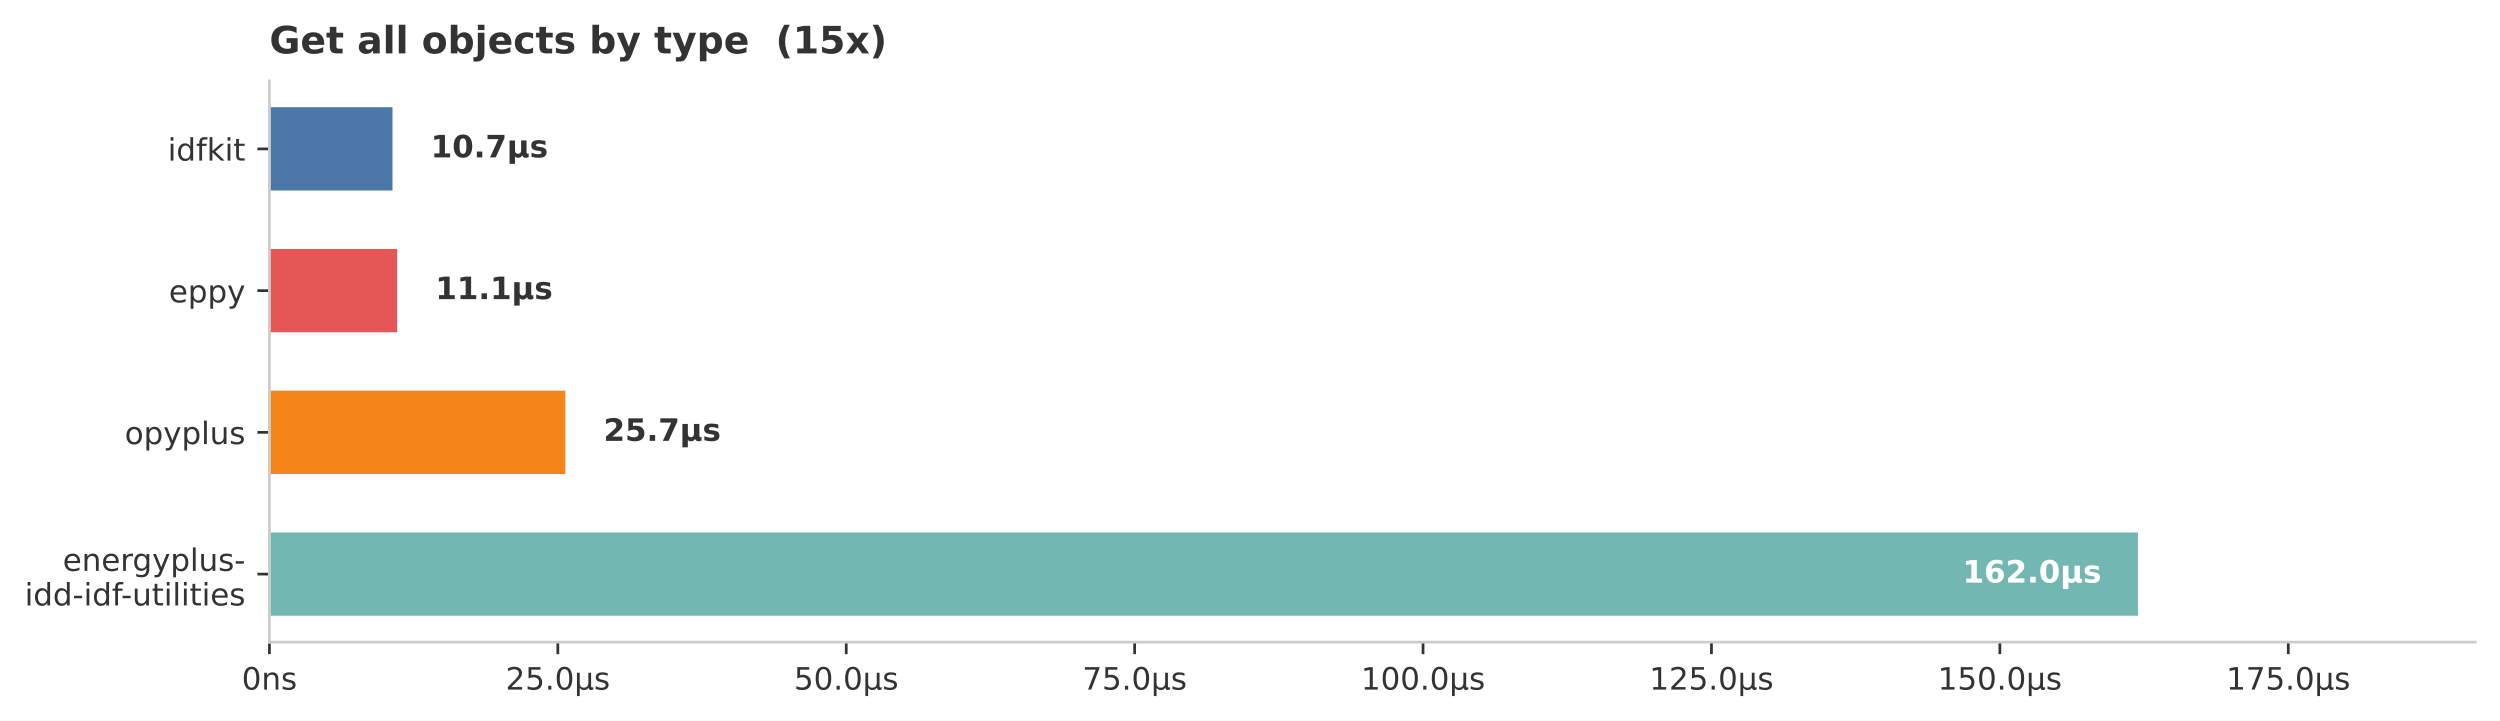
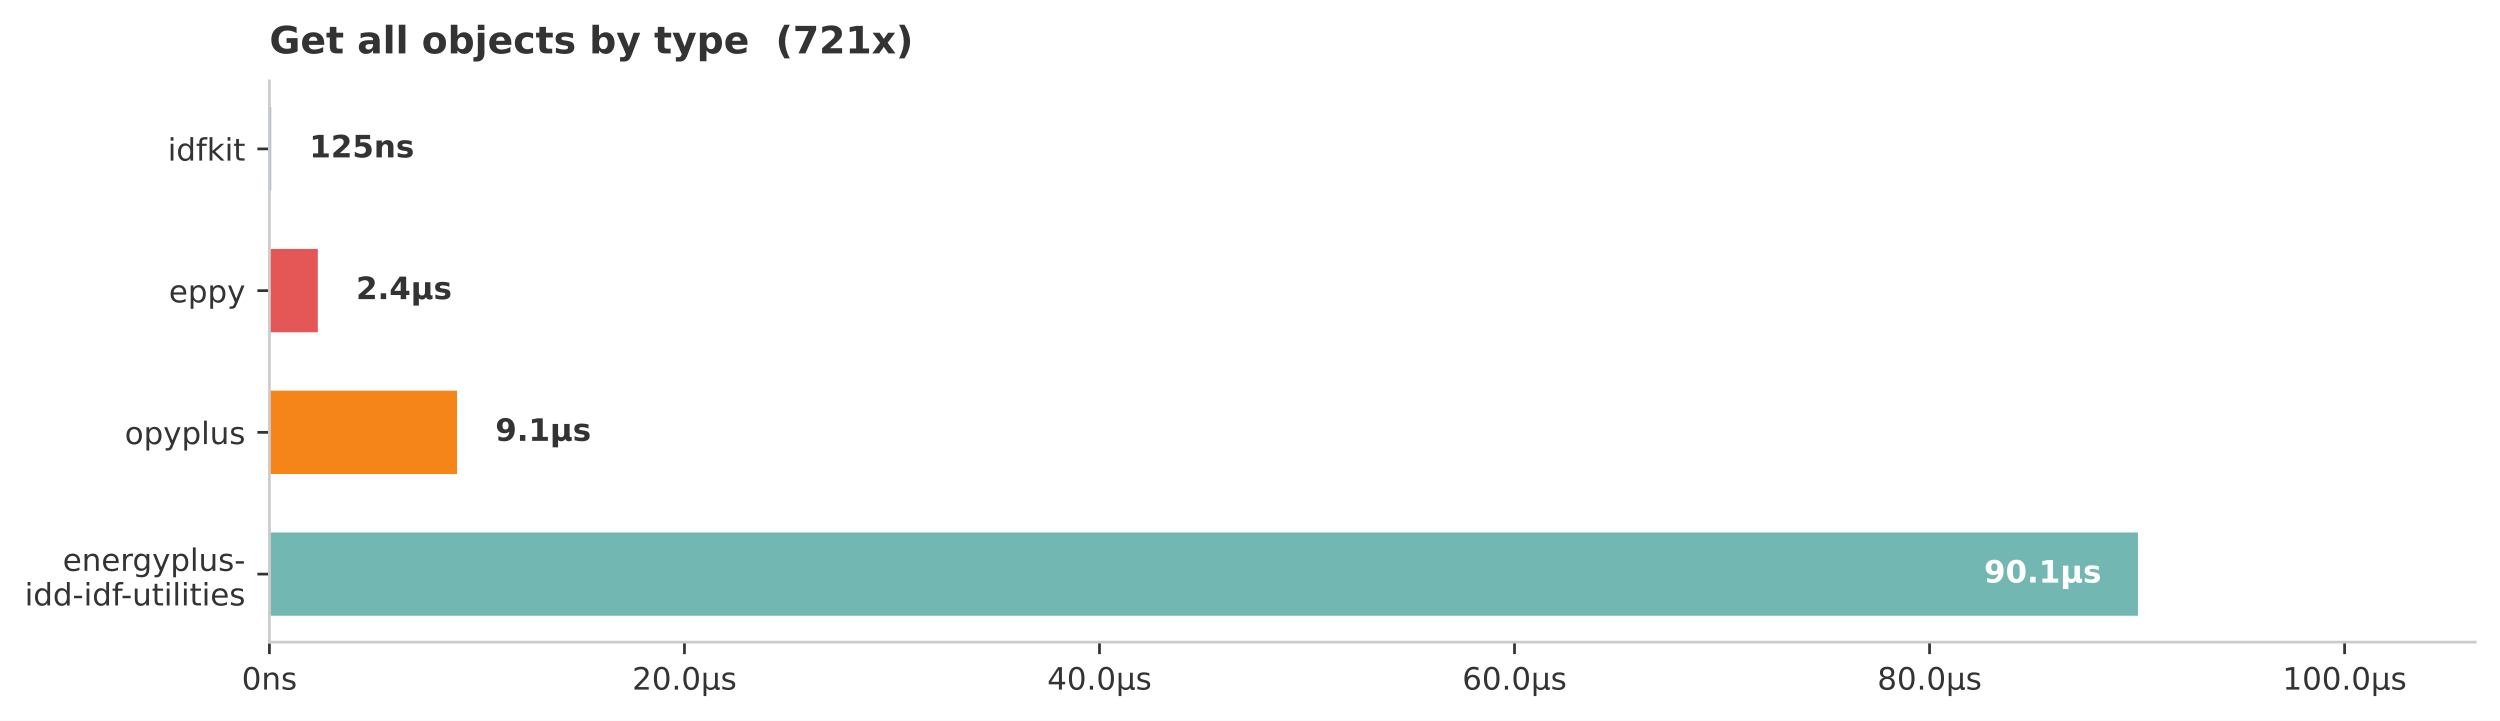
<svg xmlns="http://www.w3.org/2000/svg" xmlns:xlink="http://www.w3.org/1999/xlink" width="728.4pt" height="210pt" viewBox="0 0 728.4 210" version="1.1">
  <defs>
    <style type="text/css">*{stroke-linejoin: round; stroke-linecap: butt}</style>
  </defs>
  <g id="figure_1">
    <g id="patch_1">
      <path d="M 0 210 L 728.4 210 L 728.4 -0 L 0 -0 z " style="fill: #ffffff" />
    </g>
    <g id="axes_1">
      <g id="patch_2">
        <path d="M 78.497 187.089 L 721.2 187.089 L 721.2 23.558 L 78.497 23.558 z " style="fill: #ffffff" />
      </g>
      <g id="patch_3">
-         <path d="M 78.497 30.992 L 114.603 30.992 L 114.603 55.769 L 78.497 55.769 z " clip-path="url(#pb0090f6b2a)" style="fill: #4c78a8; stroke: #ffffff; stroke-width: 0.5; stroke-linejoin: miter" />
+         <path d="M 78.497 30.992 L 79.252 30.992 L 79.252 55.769 L 78.497 55.769 z " clip-path="url(#p4049b4fd9d)" style="fill: #4c78a8; stroke: #ffffff; stroke-width: 0.5; stroke-linejoin: miter" />
      </g>
      <g id="patch_4">
-         <path d="M 78.497 72.287 L 115.961 72.287 L 115.961 97.065 L 78.497 97.065 z " clip-path="url(#pb0090f6b2a)" style="fill: #e45756; stroke: #ffffff; stroke-width: 0.5; stroke-linejoin: miter" />
+         <path d="M 78.497 72.287 L 92.856 72.287 L 92.856 97.065 L 78.497 97.065 z " clip-path="url(#p4049b4fd9d)" style="fill: #e45756; stroke: #ffffff; stroke-width: 0.5; stroke-linejoin: miter" />
      </g>
      <g id="patch_5">
-         <path d="M 78.497 113.583 L 164.961 113.583 L 164.961 138.36 L 78.497 138.36 z " clip-path="url(#pb0090f6b2a)" style="fill: #f58518; stroke: #ffffff; stroke-width: 0.5; stroke-linejoin: miter" />
+         <path d="M 78.497 113.583 L 133.415 113.583 L 133.415 138.36 L 78.497 138.36 z " clip-path="url(#p4049b4fd9d)" style="fill: #f58518; stroke: #ffffff; stroke-width: 0.5; stroke-linejoin: miter" />
      </g>
      <g id="patch_6">
-         <path d="M 78.497 154.879 L 623.16 154.879 L 623.16 179.656 L 78.497 179.656 z " clip-path="url(#pb0090f6b2a)" style="fill: #72b7b2; stroke: #ffffff; stroke-width: 0.5; stroke-linejoin: miter" />
+         <path d="M 78.497 154.879 L 623.16 154.879 L 623.16 179.656 L 78.497 179.656 z " clip-path="url(#p4049b4fd9d)" style="fill: #72b7b2; stroke: #ffffff; stroke-width: 0.5; stroke-linejoin: miter" />
      </g>
      <g id="matplotlib.axis_1">
        <g id="xtick_1">
          <g id="line2d_1">
            <defs>
-               <path id="md9ac64533c" d="M 0 0 L 0 3.5 " style="stroke: #333333; stroke-width: 0.8" />
+               <path id="mfbbbb1fbbe" d="M 0 0 L 0 3.5 " style="stroke: #333333; stroke-width: 0.8" />
            </defs>
            <g>
-               <use xlink:href="#md9ac64533c" x="78.497" y="187.089" style="fill: #333333; stroke: #333333; stroke-width: 0.8" />
+               <use xlink:href="#mfbbbb1fbbe" x="78.497" y="187.089" style="fill: #333333; stroke: #333333; stroke-width: 0.8" />
            </g>
          </g>
          <g id="text_1">
            <g style="fill: #333333" transform="translate(70.43734 200.9278) scale(0.09 -0.09)">
              <defs>
                <path id="DejaVuSans-30" d="M 2034 4250 Q 1547 4250 1301 3770 Q 1056 3291 1056 2328 Q 1056 1369 1301 889 Q 1547 409 2034 409 Q 2525 409 2770 889 Q 3016 1369 3016 2328 Q 3016 3291 2770 3770 Q 2525 4250 2034 4250 z M 2034 4750 Q 2819 4750 3233 4129 Q 3647 3509 3647 2328 Q 3647 1150 3233 529 Q 2819 -91 2034 -91 Q 1250 -91 836 529 Q 422 1150 422 2328 Q 422 3509 836 4129 Q 1250 4750 2034 4750 z " transform="scale(0.015625)" />
                <path id="DejaVuSans-6e" d="M 3513 2113 L 3513 0 L 2938 0 L 2938 2094 Q 2938 2591 2744 2837 Q 2550 3084 2163 3084 Q 1697 3084 1428 2787 Q 1159 2491 1159 1978 L 1159 0 L 581 0 L 581 3500 L 1159 3500 L 1159 2956 Q 1366 3272 1645 3428 Q 1925 3584 2291 3584 Q 2894 3584 3203 3211 Q 3513 2838 3513 2113 z " transform="scale(0.015625)" />
                <path id="DejaVuSans-73" d="M 2834 3397 L 2834 2853 Q 2591 2978 2328 3040 Q 2066 3103 1784 3103 Q 1356 3103 1142 2972 Q 928 2841 928 2578 Q 928 2378 1081 2264 Q 1234 2150 1697 2047 L 1894 2003 Q 2506 1872 2764 1633 Q 3022 1394 3022 966 Q 3022 478 2636 193 Q 2250 -91 1575 -91 Q 1294 -91 989 -36 Q 684 19 347 128 L 347 722 Q 666 556 975 473 Q 1284 391 1588 391 Q 1994 391 2212 530 Q 2431 669 2431 922 Q 2431 1156 2273 1281 Q 2116 1406 1581 1522 L 1381 1569 Q 847 1681 609 1914 Q 372 2147 372 2553 Q 372 3047 722 3315 Q 1072 3584 1716 3584 Q 2034 3584 2315 3537 Q 2597 3491 2834 3397 z " transform="scale(0.015625)" />
              </defs>
              <use xlink:href="#DejaVuSans-30" />
              <use xlink:href="#DejaVuSans-6e" transform="translate(63.62305 0)" />
              <use xlink:href="#DejaVuSans-73" transform="translate(127.002 0)" />
            </g>
          </g>
        </g>
        <g id="xtick_2">
          <g id="line2d_2">
            <g>
-               <use xlink:href="#md9ac64533c" x="162.527" y="187.089" style="fill: #333333; stroke: #333333; stroke-width: 0.8" />
+               <use xlink:href="#mfbbbb1fbbe" x="199.421" y="187.089" style="fill: #333333; stroke: #333333; stroke-width: 0.8" />
            </g>
          </g>
          <g id="text_2">
-             <g style="fill: #333333" transform="translate(147.3004 200.9278) scale(0.09 -0.09)">
+             <g style="fill: #333333" transform="translate(184.1945 200.9278) scale(0.09 -0.09)">
              <defs>
                <path id="DejaVuSans-32" d="M 1228 531 L 3431 531 L 3431 0 L 469 0 L 469 531 Q 828 903 1448 1529 Q 2069 2156 2228 2338 Q 2531 2678 2651 2914 Q 2772 3150 2772 3378 Q 2772 3750 2511 3984 Q 2250 4219 1831 4219 Q 1534 4219 1204 4116 Q 875 4013 500 3803 L 500 4441 Q 881 4594 1212 4672 Q 1544 4750 1819 4750 Q 2544 4750 2975 4387 Q 3406 4025 3406 3419 Q 3406 3131 3298 2873 Q 3191 2616 2906 2266 Q 2828 2175 2409 1742 Q 1991 1309 1228 531 z " transform="scale(0.015625)" />
-                 <path id="DejaVuSans-35" d="M 691 4666 L 3169 4666 L 3169 4134 L 1269 4134 L 1269 2991 Q 1406 3038 1543 3061 Q 1681 3084 1819 3084 Q 2600 3084 3056 2656 Q 3513 2228 3513 1497 Q 3513 744 3044 326 Q 2575 -91 1722 -91 Q 1428 -91 1123 -41 Q 819 9 494 109 L 494 744 Q 775 591 1075 516 Q 1375 441 1709 441 Q 2250 441 2565 725 Q 2881 1009 2881 1497 Q 2881 1984 2565 2268 Q 2250 2553 1709 2553 Q 1456 2553 1204 2497 Q 953 2441 691 2322 L 691 4666 z " transform="scale(0.015625)" />
                <path id="DejaVuSans-2e" d="M 684 794 L 1344 794 L 1344 0 L 684 0 L 684 794 z " transform="scale(0.015625)" />
                <path id="DejaVuSans-b5" d="M 544 -1331 L 544 3500 L 1119 3500 L 1119 1325 Q 1119 872 1334 640 Q 1550 409 1972 409 Q 2434 409 2667 671 Q 2900 934 2900 1459 L 2900 3500 L 3475 3500 L 3475 806 Q 3475 619 3529 530 Q 3584 441 3700 441 Q 3728 441 3778 458 Q 3828 475 3916 513 L 3916 50 Q 3788 -22 3673 -56 Q 3559 -91 3450 -91 Q 3234 -91 3106 31 Q 2978 153 2931 403 Q 2775 156 2548 32 Q 2322 -91 2016 -91 Q 1697 -91 1473 31 Q 1250 153 1119 397 L 1119 -1331 L 544 -1331 z " transform="scale(0.015625)" />
              </defs>
              <use xlink:href="#DejaVuSans-32" />
-               <use xlink:href="#DejaVuSans-35" transform="translate(63.62305 0)" />
+               <use xlink:href="#DejaVuSans-30" transform="translate(63.62305 0)" />
              <use xlink:href="#DejaVuSans-2e" transform="translate(127.2461 0)" />
              <use xlink:href="#DejaVuSans-30" transform="translate(159.0332 0)" />
              <use xlink:href="#DejaVuSans-b5" transform="translate(222.6562 0)" />
              <use xlink:href="#DejaVuSans-73" transform="translate(286.2793 0)" />
            </g>
          </g>
        </g>
        <g id="xtick_3">
          <g id="line2d_3">
            <g>
-               <use xlink:href="#md9ac64533c" x="246.558" y="187.089" style="fill: #333333; stroke: #333333; stroke-width: 0.8" />
+               <use xlink:href="#mfbbbb1fbbe" x="320.346" y="187.089" style="fill: #333333; stroke: #333333; stroke-width: 0.8" />
            </g>
          </g>
          <g id="text_3">
-             <g style="fill: #333333" transform="translate(231.3311 200.9278) scale(0.09 -0.09)">
-               <use xlink:href="#DejaVuSans-35" />
+             <g style="fill: #333333" transform="translate(305.1193 200.9278) scale(0.09 -0.09)">
+               <defs>
+                 <path id="DejaVuSans-34" d="M 2419 4116 L 825 1625 L 2419 1625 L 2419 4116 z M 2253 4666 L 3047 4666 L 3047 1625 L 3713 1625 L 3713 1100 L 3047 1100 L 3047 0 L 2419 0 L 2419 1100 L 313 1100 L 313 1709 L 2253 4666 z " transform="scale(0.015625)" />
+               </defs>
+               <use xlink:href="#DejaVuSans-34" />
              <use xlink:href="#DejaVuSans-30" transform="translate(63.62305 0)" />
              <use xlink:href="#DejaVuSans-2e" transform="translate(127.2461 0)" />
              <use xlink:href="#DejaVuSans-30" transform="translate(159.0332 0)" />
              <use xlink:href="#DejaVuSans-b5" transform="translate(222.6562 0)" />
              <use xlink:href="#DejaVuSans-73" transform="translate(286.2793 0)" />
            </g>
          </g>
        </g>
        <g id="xtick_4">
          <g id="line2d_4">
            <g>
-               <use xlink:href="#md9ac64533c" x="330.589" y="187.089" style="fill: #333333; stroke: #333333; stroke-width: 0.8" />
+               <use xlink:href="#mfbbbb1fbbe" x="441.271" y="187.089" style="fill: #333333; stroke: #333333; stroke-width: 0.8" />
            </g>
          </g>
          <g id="text_4">
-             <g style="fill: #333333" transform="translate(315.3618 200.9278) scale(0.09 -0.09)">
-               <defs>
-                 <path id="DejaVuSans-37" d="M 525 4666 L 3525 4666 L 3525 4397 L 1831 0 L 1172 0 L 2766 4134 L 525 4134 L 525 4666 z " transform="scale(0.015625)" />
-               </defs>
-               <use xlink:href="#DejaVuSans-37" />
-               <use xlink:href="#DejaVuSans-35" transform="translate(63.62305 0)" />
+             <g style="fill: #333333" transform="translate(426.0441 200.9278) scale(0.09 -0.09)">
+               <defs>
+                 <path id="DejaVuSans-36" d="M 2113 2584 Q 1688 2584 1439 2293 Q 1191 2003 1191 1497 Q 1191 994 1439 701 Q 1688 409 2113 409 Q 2538 409 2786 701 Q 3034 994 3034 1497 Q 3034 2003 2786 2293 Q 2538 2584 2113 2584 z M 3366 4563 L 3366 3988 Q 3128 4100 2886 4159 Q 2644 4219 2406 4219 Q 1781 4219 1451 3797 Q 1122 3375 1075 2522 Q 1259 2794 1537 2939 Q 1816 3084 2150 3084 Q 2853 3084 3261 2657 Q 3669 2231 3669 1497 Q 3669 778 3244 343 Q 2819 -91 2113 -91 Q 1303 -91 875 529 Q 447 1150 447 2328 Q 447 3434 972 4092 Q 1497 4750 2381 4750 Q 2619 4750 2861 4703 Q 3103 4656 3366 4563 z " transform="scale(0.015625)" />
+               </defs>
+               <use xlink:href="#DejaVuSans-36" />
+               <use xlink:href="#DejaVuSans-30" transform="translate(63.62305 0)" />
              <use xlink:href="#DejaVuSans-2e" transform="translate(127.2461 0)" />
              <use xlink:href="#DejaVuSans-30" transform="translate(159.0332 0)" />
              <use xlink:href="#DejaVuSans-b5" transform="translate(222.6562 0)" />
              <use xlink:href="#DejaVuSans-73" transform="translate(286.2793 0)" />
            </g>
          </g>
        </g>
        <g id="xtick_5">
          <g id="line2d_5">
            <g>
-               <use xlink:href="#md9ac64533c" x="414.619" y="187.089" style="fill: #333333; stroke: #333333; stroke-width: 0.8" />
+               <use xlink:href="#mfbbbb1fbbe" x="562.196" y="187.089" style="fill: #333333; stroke: #333333; stroke-width: 0.8" />
            </g>
          </g>
          <g id="text_5">
-             <g style="fill: #333333" transform="translate(396.5294 200.9278) scale(0.09 -0.09)">
+             <g style="fill: #333333" transform="translate(546.9689 200.9278) scale(0.09 -0.09)">
+               <defs>
+                 <path id="DejaVuSans-38" d="M 2034 2216 Q 1584 2216 1326 1975 Q 1069 1734 1069 1313 Q 1069 891 1326 650 Q 1584 409 2034 409 Q 2484 409 2743 651 Q 3003 894 3003 1313 Q 3003 1734 2745 1975 Q 2488 2216 2034 2216 z M 1403 2484 Q 997 2584 770 2862 Q 544 3141 544 3541 Q 544 4100 942 4425 Q 1341 4750 2034 4750 Q 2731 4750 3128 4425 Q 3525 4100 3525 3541 Q 3525 3141 3298 2862 Q 3072 2584 2669 2484 Q 3125 2378 3379 2068 Q 3634 1759 3634 1313 Q 3634 634 3220 271 Q 2806 -91 2034 -91 Q 1263 -91 848 271 Q 434 634 434 1313 Q 434 1759 690 2068 Q 947 2378 1403 2484 z M 1172 3481 Q 1172 3119 1398 2916 Q 1625 2713 2034 2713 Q 2441 2713 2670 2916 Q 2900 3119 2900 3481 Q 2900 3844 2670 4047 Q 2441 4250 2034 4250 Q 1625 4250 1398 4047 Q 1172 3844 1172 3481 z " transform="scale(0.015625)" />
+               </defs>
+               <use xlink:href="#DejaVuSans-38" />
+               <use xlink:href="#DejaVuSans-30" transform="translate(63.62305 0)" />
+               <use xlink:href="#DejaVuSans-2e" transform="translate(127.2461 0)" />
+               <use xlink:href="#DejaVuSans-30" transform="translate(159.0332 0)" />
+               <use xlink:href="#DejaVuSans-b5" transform="translate(222.6562 0)" />
+               <use xlink:href="#DejaVuSans-73" transform="translate(286.2793 0)" />
+             </g>
+           </g>
+         </g>
+         <g id="xtick_6">
+           <g id="line2d_6">
+             <g>
+               <use xlink:href="#mfbbbb1fbbe" x="683.121" y="187.089" style="fill: #333333; stroke: #333333; stroke-width: 0.8" />
+             </g>
+           </g>
+           <g id="text_6">
+             <g style="fill: #333333" transform="translate(665.0306 200.9278) scale(0.09 -0.09)">
              <defs>
                <path id="DejaVuSans-31" d="M 794 531 L 1825 531 L 1825 4091 L 703 3866 L 703 4441 L 1819 4666 L 2450 4666 L 2450 531 L 3481 531 L 3481 0 L 794 0 L 794 531 z " transform="scale(0.015625)" />
              </defs>
              <use xlink:href="#DejaVuSans-31" />
              <use xlink:href="#DejaVuSans-30" transform="translate(63.62305 0)" />
              <use xlink:href="#DejaVuSans-30" transform="translate(127.2461 0)" />
              <use xlink:href="#DejaVuSans-2e" transform="translate(190.8691 0)" />
              <use xlink:href="#DejaVuSans-30" transform="translate(222.6562 0)" />
              <use xlink:href="#DejaVuSans-b5" transform="translate(286.2793 0)" />
              <use xlink:href="#DejaVuSans-73" transform="translate(349.9023 0)" />
            </g>
          </g>
        </g>
-         <g id="xtick_6">
-           <g id="line2d_6">
-             <g>
-               <use xlink:href="#md9ac64533c" x="498.65" y="187.089" style="fill: #333333; stroke: #333333; stroke-width: 0.8" />
-             </g>
-           </g>
-           <g id="text_6">
-             <g style="fill: #333333" transform="translate(480.5601 200.9278) scale(0.09 -0.09)">
-               <use xlink:href="#DejaVuSans-31" />
-               <use xlink:href="#DejaVuSans-32" transform="translate(63.62305 0)" />
-               <use xlink:href="#DejaVuSans-35" transform="translate(127.2461 0)" />
-               <use xlink:href="#DejaVuSans-2e" transform="translate(190.8691 0)" />
-               <use xlink:href="#DejaVuSans-30" transform="translate(222.6562 0)" />
-               <use xlink:href="#DejaVuSans-b5" transform="translate(286.2793 0)" />
-               <use xlink:href="#DejaVuSans-73" transform="translate(349.9023 0)" />
-             </g>
-           </g>
-         </g>
-         <g id="xtick_7">
-           <g id="line2d_7">
-             <g>
-               <use xlink:href="#md9ac64533c" x="582.681" y="187.089" style="fill: #333333; stroke: #333333; stroke-width: 0.8" />
-             </g>
-           </g>
-           <g id="text_7">
-             <g style="fill: #333333" transform="translate(564.5908 200.9278) scale(0.09 -0.09)">
-               <use xlink:href="#DejaVuSans-31" />
-               <use xlink:href="#DejaVuSans-35" transform="translate(63.62305 0)" />
-               <use xlink:href="#DejaVuSans-30" transform="translate(127.2461 0)" />
-               <use xlink:href="#DejaVuSans-2e" transform="translate(190.8691 0)" />
-               <use xlink:href="#DejaVuSans-30" transform="translate(222.6562 0)" />
-               <use xlink:href="#DejaVuSans-b5" transform="translate(286.2793 0)" />
-               <use xlink:href="#DejaVuSans-73" transform="translate(349.9023 0)" />
-             </g>
-           </g>
-         </g>
-         <g id="xtick_8">
-           <g id="line2d_8">
-             <g>
-               <use xlink:href="#md9ac64533c" x="666.712" y="187.089" style="fill: #333333; stroke: #333333; stroke-width: 0.8" />
-             </g>
-           </g>
-           <g id="text_8">
-             <g style="fill: #333333" transform="translate(648.6215 200.9278) scale(0.09 -0.09)">
-               <use xlink:href="#DejaVuSans-31" />
-               <use xlink:href="#DejaVuSans-37" transform="translate(63.62305 0)" />
-               <use xlink:href="#DejaVuSans-35" transform="translate(127.2461 0)" />
-               <use xlink:href="#DejaVuSans-2e" transform="translate(190.8691 0)" />
-               <use xlink:href="#DejaVuSans-30" transform="translate(222.6562 0)" />
-               <use xlink:href="#DejaVuSans-b5" transform="translate(286.2793 0)" />
-               <use xlink:href="#DejaVuSans-73" transform="translate(349.9023 0)" />
-             </g>
-           </g>
-         </g>
      </g>
      <g id="matplotlib.axis_2">
        <g id="ytick_1">
-           <g id="line2d_9">
+           <g id="line2d_7">
            <defs>
-               <path id="mfa2f1cd190" d="M 0 0 L -3.5 0 " style="stroke: #333333; stroke-width: 0.8" />
+               <path id="m07749e6e35" d="M 0 0 L -3.5 0 " style="stroke: #333333; stroke-width: 0.8" />
            </defs>
            <g>
-               <use xlink:href="#mfa2f1cd190" x="78.497" y="43.38" style="fill: #333333; stroke: #333333; stroke-width: 0.8" />
-             </g>
-           </g>
-           <g id="text_9">
+               <use xlink:href="#m07749e6e35" x="78.497" y="43.38" style="fill: #333333; stroke: #333333; stroke-width: 0.8" />
+             </g>
+           </g>
+           <g id="text_7">
            <g style="fill: #333333" transform="translate(48.87422 46.79951) scale(0.09 -0.09)">
              <defs>
                <path id="DejaVuSans-69" d="M 603 3500 L 1178 3500 L 1178 0 L 603 0 L 603 3500 z M 603 4863 L 1178 4863 L 1178 4134 L 603 4134 L 603 4863 z " transform="scale(0.015625)" />
                <path id="DejaVuSans-64" d="M 2906 2969 L 2906 4863 L 3481 4863 L 3481 0 L 2906 0 L 2906 525 Q 2725 213 2448 61 Q 2172 -91 1784 -91 Q 1150 -91 751 415 Q 353 922 353 1747 Q 353 2572 751 3078 Q 1150 3584 1784 3584 Q 2172 3584 2448 3432 Q 2725 3281 2906 2969 z M 947 1747 Q 947 1113 1208 752 Q 1469 391 1925 391 Q 2381 391 2643 752 Q 2906 1113 2906 1747 Q 2906 2381 2643 2742 Q 2381 3103 1925 3103 Q 1469 3103 1208 2742 Q 947 2381 947 1747 z " transform="scale(0.015625)" />
                <path id="DejaVuSans-66" d="M 2375 4863 L 2375 4384 L 1825 4384 Q 1516 4384 1395 4259 Q 1275 4134 1275 3809 L 1275 3500 L 2222 3500 L 2222 3053 L 1275 3053 L 1275 0 L 697 0 L 697 3053 L 147 3053 L 147 3500 L 697 3500 L 697 3744 Q 697 4328 969 4595 Q 1241 4863 1831 4863 L 2375 4863 z " transform="scale(0.015625)" />
                <path id="DejaVuSans-6b" d="M 581 4863 L 1159 4863 L 1159 1991 L 2875 3500 L 3609 3500 L 1753 1863 L 3688 0 L 2938 0 L 1159 1709 L 1159 0 L 581 0 L 581 4863 z " transform="scale(0.015625)" />
                <path id="DejaVuSans-74" d="M 1172 4494 L 1172 3500 L 2356 3500 L 2356 3053 L 1172 3053 L 1172 1153 Q 1172 725 1289 603 Q 1406 481 1766 481 L 2356 481 L 2356 0 L 1766 0 Q 1100 0 847 248 Q 594 497 594 1153 L 594 3053 L 172 3053 L 172 3500 L 594 3500 L 594 4494 L 1172 4494 z " transform="scale(0.015625)" />
              </defs>
              <use xlink:href="#DejaVuSans-69" />
              <use xlink:href="#DejaVuSans-64" transform="translate(27.7832 0)" />
              <use xlink:href="#DejaVuSans-66" transform="translate(91.25977 0)" />
              <use xlink:href="#DejaVuSans-6b" transform="translate(126.4648 0)" />
              <use xlink:href="#DejaVuSans-69" transform="translate(184.375 0)" />
              <use xlink:href="#DejaVuSans-74" transform="translate(212.1582 0)" />
            </g>
          </g>
        </g>
        <g id="ytick_2">
-           <g id="line2d_10">
-             <g>
-               <use xlink:href="#mfa2f1cd190" x="78.497" y="84.676" style="fill: #333333; stroke: #333333; stroke-width: 0.8" />
-             </g>
-           </g>
-           <g id="text_10">
+           <g id="line2d_8">
+             <g>
+               <use xlink:href="#m07749e6e35" x="78.497" y="84.676" style="fill: #333333; stroke: #333333; stroke-width: 0.8" />
+             </g>
+           </g>
+           <g id="text_8">
            <g style="fill: #333333" transform="translate(49.20469 88.0952) scale(0.09 -0.09)">
              <defs>
                <path id="DejaVuSans-65" d="M 3597 1894 L 3597 1613 L 953 1613 Q 991 1019 1311 708 Q 1631 397 2203 397 Q 2534 397 2845 478 Q 3156 559 3463 722 L 3463 178 Q 3153 47 2828 -22 Q 2503 -91 2169 -91 Q 1331 -91 842 396 Q 353 884 353 1716 Q 353 2575 817 3079 Q 1281 3584 2069 3584 Q 2775 3584 3186 3129 Q 3597 2675 3597 1894 z M 3022 2063 Q 3016 2534 2758 2815 Q 2500 3097 2075 3097 Q 1594 3097 1305 2825 Q 1016 2553 972 2059 L 3022 2063 z " transform="scale(0.015625)" />
                <path id="DejaVuSans-70" d="M 1159 525 L 1159 -1331 L 581 -1331 L 581 3500 L 1159 3500 L 1159 2969 Q 1341 3281 1617 3432 Q 1894 3584 2278 3584 Q 2916 3584 3314 3078 Q 3713 2572 3713 1747 Q 3713 922 3314 415 Q 2916 -91 2278 -91 Q 1894 -91 1617 61 Q 1341 213 1159 525 z M 3116 1747 Q 3116 2381 2855 2742 Q 2594 3103 2138 3103 Q 1681 3103 1420 2742 Q 1159 2381 1159 1747 Q 1159 1113 1420 752 Q 1681 391 2138 391 Q 2594 391 2855 752 Q 3116 1113 3116 1747 z " transform="scale(0.015625)" />
                <path id="DejaVuSans-79" d="M 2059 -325 Q 1816 -950 1584 -1140 Q 1353 -1331 966 -1331 L 506 -1331 L 506 -850 L 844 -850 Q 1081 -850 1212 -737 Q 1344 -625 1503 -206 L 1606 56 L 191 3500 L 800 3500 L 1894 763 L 2988 3500 L 3597 3500 L 2059 -325 z " transform="scale(0.015625)" />
              </defs>
              <use xlink:href="#DejaVuSans-65" />
              <use xlink:href="#DejaVuSans-70" transform="translate(61.52344 0)" />
              <use xlink:href="#DejaVuSans-70" transform="translate(125 0)" />
              <use xlink:href="#DejaVuSans-79" transform="translate(188.4766 0)" />
            </g>
          </g>
        </g>
        <g id="ytick_3">
-           <g id="line2d_11">
-             <g>
-               <use xlink:href="#mfa2f1cd190" x="78.497" y="125.972" style="fill: #333333; stroke: #333333; stroke-width: 0.8" />
-             </g>
-           </g>
-           <g id="text_11">
+           <g id="line2d_9">
+             <g>
+               <use xlink:href="#m07749e6e35" x="78.497" y="125.972" style="fill: #333333; stroke: #333333; stroke-width: 0.8" />
+             </g>
+           </g>
+           <g id="text_9">
            <g style="fill: #333333" transform="translate(36.34313 129.3909) scale(0.09 -0.09)">
              <defs>
                <path id="DejaVuSans-6f" d="M 1959 3097 Q 1497 3097 1228 2736 Q 959 2375 959 1747 Q 959 1119 1226 758 Q 1494 397 1959 397 Q 2419 397 2687 759 Q 2956 1122 2956 1747 Q 2956 2369 2687 2733 Q 2419 3097 1959 3097 z M 1959 3584 Q 2709 3584 3137 3096 Q 3566 2609 3566 1747 Q 3566 888 3137 398 Q 2709 -91 1959 -91 Q 1206 -91 779 398 Q 353 888 353 1747 Q 353 2609 779 3096 Q 1206 3584 1959 3584 z " transform="scale(0.015625)" />
                <path id="DejaVuSans-6c" d="M 603 4863 L 1178 4863 L 1178 0 L 603 0 L 603 4863 z " transform="scale(0.015625)" />
                <path id="DejaVuSans-75" d="M 544 1381 L 544 3500 L 1119 3500 L 1119 1403 Q 1119 906 1312 657 Q 1506 409 1894 409 Q 2359 409 2629 706 Q 2900 1003 2900 1516 L 2900 3500 L 3475 3500 L 3475 0 L 2900 0 L 2900 538 Q 2691 219 2414 64 Q 2138 -91 1772 -91 Q 1169 -91 856 284 Q 544 659 544 1381 z M 1991 3584 L 1991 3584 z " transform="scale(0.015625)" />
              </defs>
              <use xlink:href="#DejaVuSans-6f" />
              <use xlink:href="#DejaVuSans-70" transform="translate(61.18164 0)" />
              <use xlink:href="#DejaVuSans-79" transform="translate(124.6582 0)" />
              <use xlink:href="#DejaVuSans-70" transform="translate(183.8379 0)" />
              <use xlink:href="#DejaVuSans-6c" transform="translate(247.3145 0)" />
              <use xlink:href="#DejaVuSans-75" transform="translate(275.0977 0)" />
              <use xlink:href="#DejaVuSans-73" transform="translate(338.4766 0)" />
            </g>
          </g>
        </g>
        <g id="ytick_4">
-           <g id="line2d_12">
-             <g>
-               <use xlink:href="#mfa2f1cd190" x="78.497" y="167.267" style="fill: #333333; stroke: #333333; stroke-width: 0.8" />
-             </g>
-           </g>
-           <g id="text_12">
+           <g id="line2d_10">
+             <g>
+               <use xlink:href="#m07749e6e35" x="78.497" y="167.267" style="fill: #333333; stroke: #333333; stroke-width: 0.8" />
+             </g>
+           </g>
+           <g id="text_10">
            <g style="fill: #333333" transform="translate(18.28125 166.3314) scale(0.09 -0.09)">
              <defs>
                <path id="DejaVuSans-72" d="M 2631 2963 Q 2534 3019 2420 3045 Q 2306 3072 2169 3072 Q 1681 3072 1420 2755 Q 1159 2438 1159 1844 L 1159 0 L 581 0 L 581 3500 L 1159 3500 L 1159 2956 Q 1341 3275 1631 3429 Q 1922 3584 2338 3584 Q 2397 3584 2469 3576 Q 2541 3569 2628 3553 L 2631 2963 z " transform="scale(0.015625)" />
                <path id="DejaVuSans-67" d="M 2906 1791 Q 2906 2416 2648 2759 Q 2391 3103 1925 3103 Q 1463 3103 1205 2759 Q 947 2416 947 1791 Q 947 1169 1205 825 Q 1463 481 1925 481 Q 2391 481 2648 825 Q 2906 1169 2906 1791 z M 3481 434 Q 3481 -459 3084 -895 Q 2688 -1331 1869 -1331 Q 1566 -1331 1297 -1286 Q 1028 -1241 775 -1147 L 775 -588 Q 1028 -725 1275 -790 Q 1522 -856 1778 -856 Q 2344 -856 2625 -561 Q 2906 -266 2906 331 L 2906 616 Q 2728 306 2450 153 Q 2172 0 1784 0 Q 1141 0 747 490 Q 353 981 353 1791 Q 353 2603 747 3093 Q 1141 3584 1784 3584 Q 2172 3584 2450 3431 Q 2728 3278 2906 2969 L 2906 3500 L 3481 3500 L 3481 434 z " transform="scale(0.015625)" />
                <path id="DejaVuSans-2d" d="M 313 2009 L 1997 2009 L 1997 1497 L 313 1497 L 313 2009 z " transform="scale(0.015625)" />
              </defs>
              <use xlink:href="#DejaVuSans-65" />
              <use xlink:href="#DejaVuSans-6e" transform="translate(61.52344 0)" />
              <use xlink:href="#DejaVuSans-65" transform="translate(124.9023 0)" />
              <use xlink:href="#DejaVuSans-72" transform="translate(186.4258 0)" />
              <use xlink:href="#DejaVuSans-67" transform="translate(225.7891 0)" />
              <use xlink:href="#DejaVuSans-79" transform="translate(289.2656 0)" />
              <use xlink:href="#DejaVuSans-70" transform="translate(348.4453 0)" />
              <use xlink:href="#DejaVuSans-6c" transform="translate(411.9219 0)" />
              <use xlink:href="#DejaVuSans-75" transform="translate(439.7051 0)" />
              <use xlink:href="#DejaVuSans-73" transform="translate(503.084 0)" />
              <use xlink:href="#DejaVuSans-2d" transform="translate(555.1836 0)" />
            </g>
            <g style="fill: #333333" transform="translate(7.2 176.4094) scale(0.09 -0.09)">
              <use xlink:href="#DejaVuSans-69" />
              <use xlink:href="#DejaVuSans-64" transform="translate(27.7832 0)" />
              <use xlink:href="#DejaVuSans-64" transform="translate(91.25977 0)" />
              <use xlink:href="#DejaVuSans-2d" transform="translate(154.7363 0)" />
              <use xlink:href="#DejaVuSans-69" transform="translate(190.8203 0)" />
              <use xlink:href="#DejaVuSans-64" transform="translate(218.6035 0)" />
              <use xlink:href="#DejaVuSans-66" transform="translate(282.0801 0)" />
              <use xlink:href="#DejaVuSans-2d" transform="translate(311.7852 0)" />
              <use xlink:href="#DejaVuSans-75" transform="translate(347.8691 0)" />
              <use xlink:href="#DejaVuSans-74" transform="translate(411.248 0)" />
              <use xlink:href="#DejaVuSans-69" transform="translate(450.457 0)" />
              <use xlink:href="#DejaVuSans-6c" transform="translate(478.2402 0)" />
              <use xlink:href="#DejaVuSans-69" transform="translate(506.0234 0)" />
              <use xlink:href="#DejaVuSans-74" transform="translate(533.8066 0)" />
              <use xlink:href="#DejaVuSans-69" transform="translate(573.0156 0)" />
              <use xlink:href="#DejaVuSans-65" transform="translate(600.7988 0)" />
              <use xlink:href="#DejaVuSans-73" transform="translate(662.3223 0)" />
            </g>
          </g>
        </g>
      </g>
      <g id="patch_7">
        <path d="M 78.497 187.089 L 78.497 23.558 " style="fill: none; stroke: #cccccc; stroke-width: 0.8; stroke-linejoin: miter; stroke-linecap: square" />
      </g>
      <g id="patch_8">
        <path d="M 78.497 187.089 L 721.2 187.089 " style="fill: none; stroke: #cccccc; stroke-width: 0.8; stroke-linejoin: miter; stroke-linecap: square" />
      </g>
+       <g id="text_11">
+         <g style="fill: #333333" transform="translate(90.14553 45.86365) scale(0.09 -0.09)">
+           <defs>
+             <path id="DejaVuSans-Bold-31" d="M 750 831 L 1813 831 L 1813 3847 L 722 3622 L 722 4441 L 1806 4666 L 2950 4666 L 2950 831 L 4013 831 L 4013 0 L 750 0 L 750 831 z " transform="scale(0.015625)" />
+             <path id="DejaVuSans-Bold-32" d="M 1844 884 L 3897 884 L 3897 0 L 506 0 L 506 884 L 2209 2388 Q 2438 2594 2547 2791 Q 2656 2988 2656 3200 Q 2656 3528 2436 3728 Q 2216 3928 1850 3928 Q 1569 3928 1234 3808 Q 900 3688 519 3450 L 519 4475 Q 925 4609 1322 4679 Q 1719 4750 2100 4750 Q 2938 4750 3402 4381 Q 3866 4013 3866 3353 Q 3866 2972 3669 2642 Q 3472 2313 2841 1759 L 1844 884 z " transform="scale(0.015625)" />
+             <path id="DejaVuSans-Bold-35" d="M 678 4666 L 3669 4666 L 3669 3781 L 1638 3781 L 1638 3059 Q 1775 3097 1914 3117 Q 2053 3138 2203 3138 Q 3056 3138 3531 2711 Q 4006 2284 4006 1522 Q 4006 766 3489 337 Q 2972 -91 2053 -91 Q 1656 -91 1267 -14 Q 878 63 494 219 L 494 1166 Q 875 947 1217 837 Q 1559 728 1863 728 Q 2300 728 2551 942 Q 2803 1156 2803 1522 Q 2803 1891 2551 2103 Q 2300 2316 1863 2316 Q 1603 2316 1309 2248 Q 1016 2181 678 2041 L 678 4666 z " transform="scale(0.015625)" />
+             <path id="DejaVuSans-Bold-6e" d="M 4056 2131 L 4056 0 L 2931 0 L 2931 347 L 2931 1631 Q 2931 2084 2911 2256 Q 2891 2428 2841 2509 Q 2775 2619 2662 2680 Q 2550 2741 2406 2741 Q 2056 2741 1856 2470 Q 1656 2200 1656 1722 L 1656 0 L 538 0 L 538 3500 L 1656 3500 L 1656 2988 Q 1909 3294 2193 3439 Q 2478 3584 2822 3584 Q 3428 3584 3742 3212 Q 4056 2841 4056 2131 z " transform="scale(0.015625)" />
+             <path id="DejaVuSans-Bold-73" d="M 3272 3391 L 3272 2541 Q 2913 2691 2578 2766 Q 2244 2841 1947 2841 Q 1628 2841 1473 2761 Q 1319 2681 1319 2516 Q 1319 2381 1436 2309 Q 1553 2238 1856 2203 L 2053 2175 Q 2913 2066 3209 1816 Q 3506 1566 3506 1031 Q 3506 472 3093 190 Q 2681 -91 1863 -91 Q 1516 -91 1145 -36 Q 775 19 384 128 L 384 978 Q 719 816 1070 734 Q 1422 653 1784 653 Q 2113 653 2278 743 Q 2444 834 2444 1013 Q 2444 1163 2330 1236 Q 2216 1309 1875 1350 L 1678 1375 Q 931 1469 631 1722 Q 331 1975 331 2491 Q 331 3047 712 3315 Q 1094 3584 1881 3584 Q 2191 3584 2531 3537 Q 2872 3491 3272 3391 z " transform="scale(0.015625)" />
+           </defs>
+           <use xlink:href="#DejaVuSans-Bold-31" />
+           <use xlink:href="#DejaVuSans-Bold-32" transform="translate(69.58008 0)" />
+           <use xlink:href="#DejaVuSans-Bold-35" transform="translate(139.1602 0)" />
+           <use xlink:href="#DejaVuSans-Bold-6e" transform="translate(208.7402 0)" />
+           <use xlink:href="#DejaVuSans-Bold-73" transform="translate(279.9316 0)" />
+         </g>
+       </g>
+       <g id="text_12">
+         <g style="fill: #333333" transform="translate(103.7497 87.14949) scale(0.09 -0.09)">
+           <defs>
+             <path id="DejaVuSans-Bold-2e" d="M 653 1209 L 1778 1209 L 1778 0 L 653 0 L 653 1209 z " transform="scale(0.015625)" />
+             <path id="DejaVuSans-Bold-34" d="M 2356 3675 L 1038 1722 L 2356 1722 L 2356 3675 z M 2156 4666 L 3494 4666 L 3494 1722 L 4159 1722 L 4159 850 L 3494 850 L 3494 0 L 2356 0 L 2356 850 L 288 850 L 288 1881 L 2156 4666 z " transform="scale(0.015625)" />
+             <path id="DejaVuSans-Bold-b5" d="M 544 -1338 L 544 3500 L 1672 3500 L 1672 1466 Q 1672 1103 1828 926 Q 1984 750 2303 750 Q 2625 750 2781 926 Q 2938 1103 2938 1466 L 2938 3500 L 4063 3500 L 4063 1159 Q 4063 938 4114 850 Q 4166 763 4288 763 Q 4344 763 4395 778 Q 4447 794 4506 831 L 4506 50 Q 4341 -22 4195 -56 Q 4050 -91 3909 -91 Q 3631 -91 3454 26 Q 3278 144 3169 403 Q 3022 156 2811 32 Q 2600 -91 2322 -91 Q 2091 -91 1928 -17 Q 1766 56 1672 206 L 1672 -1338 L 544 -1338 z " transform="scale(0.015625)" />
+           </defs>
+           <use xlink:href="#DejaVuSans-Bold-32" />
+           <use xlink:href="#DejaVuSans-Bold-2e" transform="translate(69.58008 0)" />
+           <use xlink:href="#DejaVuSans-Bold-34" transform="translate(107.5684 0)" />
+           <use xlink:href="#DejaVuSans-Bold-b5" transform="translate(177.1484 0)" />
+           <use xlink:href="#DejaVuSans-Bold-73" transform="translate(250.7324 0)" />
+         </g>
+       </g>
      <g id="text_13">
-         <g style="fill: #333333" transform="translate(125.4961 45.85381) scale(0.09 -0.09)">
-           <defs>
-             <path id="DejaVuSans-Bold-31" d="M 750 831 L 1813 831 L 1813 3847 L 722 3622 L 722 4441 L 1806 4666 L 2950 4666 L 2950 831 L 4013 831 L 4013 0 L 750 0 L 750 831 z " transform="scale(0.015625)" />
+         <g style="fill: #333333" transform="translate(144.3078 128.4452) scale(0.09 -0.09)">
+           <defs>
+             <path id="DejaVuSans-Bold-39" d="M 641 103 L 641 966 Q 928 831 1190 764 Q 1453 697 1709 697 Q 2247 697 2547 995 Q 2847 1294 2900 1881 Q 2688 1725 2447 1647 Q 2206 1569 1925 1569 Q 1209 1569 770 1986 Q 331 2403 331 3084 Q 331 3838 820 4291 Q 1309 4744 2131 4744 Q 3044 4744 3544 4128 Q 4044 3513 4044 2388 Q 4044 1231 3459 570 Q 2875 -91 1856 -91 Q 1528 -91 1228 -42 Q 928 6 641 103 z M 2125 2350 Q 2441 2350 2600 2554 Q 2759 2759 2759 3169 Q 2759 3575 2600 3781 Q 2441 3988 2125 3988 Q 1809 3988 1650 3781 Q 1491 3575 1491 3169 Q 1491 2759 1650 2554 Q 1809 2350 2125 2350 z " transform="scale(0.015625)" />
+           </defs>
+           <use xlink:href="#DejaVuSans-Bold-39" />
+           <use xlink:href="#DejaVuSans-Bold-2e" transform="translate(69.58008 0)" />
+           <use xlink:href="#DejaVuSans-Bold-31" transform="translate(107.5684 0)" />
+           <use xlink:href="#DejaVuSans-Bold-b5" transform="translate(177.1484 0)" />
+           <use xlink:href="#DejaVuSans-Bold-73" transform="translate(250.7324 0)" />
+         </g>
+       </g>
+       <g id="text_14">
+         <g style="fill: #ffffff" transform="translate(578.0837 169.7409) scale(0.09 -0.09)">
+           <defs>
            <path id="DejaVuSans-Bold-30" d="M 2944 2338 Q 2944 3213 2780 3570 Q 2616 3928 2228 3928 Q 1841 3928 1675 3570 Q 1509 3213 1509 2338 Q 1509 1453 1675 1090 Q 1841 728 2228 728 Q 2613 728 2778 1090 Q 2944 1453 2944 2338 z M 4147 2328 Q 4147 1169 3647 539 Q 3147 -91 2228 -91 Q 1306 -91 806 539 Q 306 1169 306 2328 Q 306 3491 806 4120 Q 1306 4750 2228 4750 Q 3147 4750 3647 4120 Q 4147 3491 4147 2328 z " transform="scale(0.015625)" />
-             <path id="DejaVuSans-Bold-2e" d="M 653 1209 L 1778 1209 L 1778 0 L 653 0 L 653 1209 z " transform="scale(0.015625)" />
-             <path id="DejaVuSans-Bold-37" d="M 428 4666 L 3944 4666 L 3944 3988 L 2125 0 L 953 0 L 2675 3781 L 428 3781 L 428 4666 z " transform="scale(0.015625)" />
-             <path id="DejaVuSans-Bold-b5" d="M 544 -1338 L 544 3500 L 1672 3500 L 1672 1466 Q 1672 1103 1828 926 Q 1984 750 2303 750 Q 2625 750 2781 926 Q 2938 1103 2938 1466 L 2938 3500 L 4063 3500 L 4063 1159 Q 4063 938 4114 850 Q 4166 763 4288 763 Q 4344 763 4395 778 Q 4447 794 4506 831 L 4506 50 Q 4341 -22 4195 -56 Q 4050 -91 3909 -91 Q 3631 -91 3454 26 Q 3278 144 3169 403 Q 3022 156 2811 32 Q 2600 -91 2322 -91 Q 2091 -91 1928 -17 Q 1766 56 1672 206 L 1672 -1338 L 544 -1338 z " transform="scale(0.015625)" />
-             <path id="DejaVuSans-Bold-73" d="M 3272 3391 L 3272 2541 Q 2913 2691 2578 2766 Q 2244 2841 1947 2841 Q 1628 2841 1473 2761 Q 1319 2681 1319 2516 Q 1319 2381 1436 2309 Q 1553 2238 1856 2203 L 2053 2175 Q 2913 2066 3209 1816 Q 3506 1566 3506 1031 Q 3506 472 3093 190 Q 2681 -91 1863 -91 Q 1516 -91 1145 -36 Q 775 19 384 128 L 384 978 Q 719 816 1070 734 Q 1422 653 1784 653 Q 2113 653 2278 743 Q 2444 834 2444 1013 Q 2444 1163 2330 1236 Q 2216 1309 1875 1350 L 1678 1375 Q 931 1469 631 1722 Q 331 1975 331 2491 Q 331 3047 712 3315 Q 1094 3584 1881 3584 Q 2191 3584 2531 3537 Q 2872 3491 3272 3391 z " transform="scale(0.015625)" />
-           </defs>
-           <use xlink:href="#DejaVuSans-Bold-31" />
+           </defs>
+           <use xlink:href="#DejaVuSans-Bold-39" />
          <use xlink:href="#DejaVuSans-Bold-30" transform="translate(69.58008 0)" />
-           <use xlink:href="#DejaVuSans-Bold-2e" transform="translate(139.1602 0)" />
-           <use xlink:href="#DejaVuSans-Bold-37" transform="translate(177.1484 0)" />
-           <use xlink:href="#DejaVuSans-Bold-b5" transform="translate(246.7285 0)" />
-           <use xlink:href="#DejaVuSans-Bold-73" transform="translate(320.3125 0)" />
-         </g>
-       </g>
-       <g id="text_14">
-         <g style="fill: #333333" transform="translate(126.8541 87.14949) scale(0.09 -0.09)">
-           <use xlink:href="#DejaVuSans-Bold-31" />
-           <use xlink:href="#DejaVuSans-Bold-31" transform="translate(69.58008 0)" />
          <use xlink:href="#DejaVuSans-Bold-2e" transform="translate(139.1602 0)" />
          <use xlink:href="#DejaVuSans-Bold-31" transform="translate(177.1484 0)" />
          <use xlink:href="#DejaVuSans-Bold-b5" transform="translate(246.7285 0)" />
          <use xlink:href="#DejaVuSans-Bold-73" transform="translate(320.3125 0)" />
        </g>
      </g>
      <g id="text_15">
-         <g style="fill: #333333" transform="translate(175.8541 128.4452) scale(0.09 -0.09)">
-           <defs>
-             <path id="DejaVuSans-Bold-32" d="M 1844 884 L 3897 884 L 3897 0 L 506 0 L 506 884 L 2209 2388 Q 2438 2594 2547 2791 Q 2656 2988 2656 3200 Q 2656 3528 2436 3728 Q 2216 3928 1850 3928 Q 1569 3928 1234 3808 Q 900 3688 519 3450 L 519 4475 Q 925 4609 1322 4679 Q 1719 4750 2100 4750 Q 2938 4750 3402 4381 Q 3866 4013 3866 3353 Q 3866 2972 3669 2642 Q 3472 2313 2841 1759 L 1844 884 z " transform="scale(0.015625)" />
-             <path id="DejaVuSans-Bold-35" d="M 678 4666 L 3669 4666 L 3669 3781 L 1638 3781 L 1638 3059 Q 1775 3097 1914 3117 Q 2053 3138 2203 3138 Q 3056 3138 3531 2711 Q 4006 2284 4006 1522 Q 4006 766 3489 337 Q 2972 -91 2053 -91 Q 1656 -91 1267 -14 Q 878 63 494 219 L 494 1166 Q 875 947 1217 837 Q 1559 728 1863 728 Q 2300 728 2551 942 Q 2803 1156 2803 1522 Q 2803 1891 2551 2103 Q 2300 2316 1863 2316 Q 1603 2316 1309 2248 Q 1016 2181 678 2041 L 678 4666 z " transform="scale(0.015625)" />
-           </defs>
-           <use xlink:href="#DejaVuSans-Bold-32" />
-           <use xlink:href="#DejaVuSans-Bold-35" transform="translate(69.58008 0)" />
-           <use xlink:href="#DejaVuSans-Bold-2e" transform="translate(139.1602 0)" />
-           <use xlink:href="#DejaVuSans-Bold-37" transform="translate(177.1484 0)" />
-           <use xlink:href="#DejaVuSans-Bold-b5" transform="translate(246.7285 0)" />
-           <use xlink:href="#DejaVuSans-Bold-73" transform="translate(320.3125 0)" />
-         </g>
-       </g>
-       <g id="text_16">
-         <g style="fill: #ffffff" transform="translate(571.8217 169.7409) scale(0.09 -0.09)">
-           <defs>
-             <path id="DejaVuSans-Bold-36" d="M 2316 2303 Q 2000 2303 1842 2098 Q 1684 1894 1684 1484 Q 1684 1075 1842 870 Q 2000 666 2316 666 Q 2634 666 2792 870 Q 2950 1075 2950 1484 Q 2950 1894 2792 2098 Q 2634 2303 2316 2303 z M 3803 4544 L 3803 3681 Q 3506 3822 3243 3889 Q 2981 3956 2731 3956 Q 2194 3956 1894 3657 Q 1594 3359 1544 2772 Q 1750 2925 1990 3001 Q 2231 3078 2516 3078 Q 3231 3078 3670 2659 Q 4109 2241 4109 1563 Q 4109 813 3618 361 Q 3128 -91 2303 -91 Q 1394 -91 895 523 Q 397 1138 397 2266 Q 397 3422 980 4083 Q 1563 4744 2578 4744 Q 2900 4744 3203 4694 Q 3506 4644 3803 4544 z " transform="scale(0.015625)" />
-           </defs>
-           <use xlink:href="#DejaVuSans-Bold-31" />
-           <use xlink:href="#DejaVuSans-Bold-36" transform="translate(69.58008 0)" />
-           <use xlink:href="#DejaVuSans-Bold-32" transform="translate(139.1602 0)" />
-           <use xlink:href="#DejaVuSans-Bold-2e" transform="translate(208.7402 0)" />
-           <use xlink:href="#DejaVuSans-Bold-30" transform="translate(246.7285 0)" />
-           <use xlink:href="#DejaVuSans-Bold-b5" transform="translate(316.3086 0)" />
-           <use xlink:href="#DejaVuSans-Bold-73" transform="translate(389.8926 0)" />
-         </g>
-       </g>
-       <g id="text_17">
        <g style="fill: #333333" transform="translate(78.49656 15.55828) scale(0.11 -0.11)">
          <defs>
            <path id="DejaVuSans-Bold-47" d="M 4781 347 Q 4331 128 3847 18 Q 3363 -91 2847 -91 Q 1681 -91 1000 561 Q 319 1213 319 2328 Q 319 3456 1012 4103 Q 1706 4750 2913 4750 Q 3378 4750 3804 4662 Q 4231 4575 4609 4403 L 4609 3438 Q 4219 3659 3833 3768 Q 3447 3878 3059 3878 Q 2341 3878 1952 3476 Q 1563 3075 1563 2328 Q 1563 1588 1938 1184 Q 2313 781 3003 781 Q 3191 781 3352 804 Q 3513 828 3641 878 L 3641 1784 L 2906 1784 L 2906 2591 L 4781 2591 L 4781 347 z " transform="scale(0.015625)" />
            <path id="DejaVuSans-Bold-65" d="M 4031 1759 L 4031 1441 L 1416 1441 Q 1456 1047 1700 850 Q 1944 653 2381 653 Q 2734 653 3104 758 Q 3475 863 3866 1075 L 3866 213 Q 3469 63 3072 -14 Q 2675 -91 2278 -91 Q 1328 -91 801 392 Q 275 875 275 1747 Q 275 2603 792 3093 Q 1309 3584 2216 3584 Q 3041 3584 3536 3087 Q 4031 2591 4031 1759 z M 2881 2131 Q 2881 2450 2695 2645 Q 2509 2841 2209 2841 Q 1884 2841 1681 2658 Q 1478 2475 1428 2131 L 2881 2131 z " transform="scale(0.015625)" />
            <path id="DejaVuSans-Bold-74" d="M 1759 4494 L 1759 3500 L 2913 3500 L 2913 2700 L 1759 2700 L 1759 1216 Q 1759 972 1856 886 Q 1953 800 2241 800 L 2816 800 L 2816 0 L 1856 0 Q 1194 0 917 276 Q 641 553 641 1216 L 641 2700 L 84 2700 L 84 3500 L 641 3500 L 641 4494 L 1759 4494 z " transform="scale(0.015625)" />
            <path id="DejaVuSans-Bold-20" transform="scale(0.015625)" />
            <path id="DejaVuSans-Bold-61" d="M 2106 1575 Q 1756 1575 1579 1456 Q 1403 1338 1403 1106 Q 1403 894 1545 773 Q 1688 653 1941 653 Q 2256 653 2472 879 Q 2688 1106 2688 1447 L 2688 1575 L 2106 1575 z M 3816 1997 L 3816 0 L 2688 0 L 2688 519 Q 2463 200 2181 54 Q 1900 -91 1497 -91 Q 953 -91 614 226 Q 275 544 275 1050 Q 275 1666 698 1953 Q 1122 2241 2028 2241 L 2688 2241 L 2688 2328 Q 2688 2594 2478 2717 Q 2269 2841 1825 2841 Q 1466 2841 1156 2769 Q 847 2697 581 2553 L 581 3406 Q 941 3494 1303 3539 Q 1666 3584 2028 3584 Q 2975 3584 3395 3211 Q 3816 2838 3816 1997 z " transform="scale(0.015625)" />
            <path id="DejaVuSans-Bold-6c" d="M 538 4863 L 1656 4863 L 1656 0 L 538 0 L 538 4863 z " transform="scale(0.015625)" />
            <path id="DejaVuSans-Bold-6f" d="M 2203 2784 Q 1831 2784 1636 2517 Q 1441 2250 1441 1747 Q 1441 1244 1636 976 Q 1831 709 2203 709 Q 2569 709 2762 976 Q 2956 1244 2956 1747 Q 2956 2250 2762 2517 Q 2569 2784 2203 2784 z M 2203 3584 Q 3106 3584 3614 3096 Q 4122 2609 4122 1747 Q 4122 884 3614 396 Q 3106 -91 2203 -91 Q 1297 -91 786 396 Q 275 884 275 1747 Q 275 2609 786 3096 Q 1297 3584 2203 3584 z " transform="scale(0.015625)" />
            <path id="DejaVuSans-Bold-62" d="M 2400 722 Q 2759 722 2948 984 Q 3138 1247 3138 1747 Q 3138 2247 2948 2509 Q 2759 2772 2400 2772 Q 2041 2772 1848 2508 Q 1656 2244 1656 1747 Q 1656 1250 1848 986 Q 2041 722 2400 722 z M 1656 2988 Q 1888 3294 2169 3439 Q 2450 3584 2816 3584 Q 3463 3584 3878 3070 Q 4294 2556 4294 1747 Q 4294 938 3878 423 Q 3463 -91 2816 -91 Q 2450 -91 2169 54 Q 1888 200 1656 506 L 1656 0 L 538 0 L 538 4863 L 1656 4863 L 1656 2988 z " transform="scale(0.015625)" />
            <path id="DejaVuSans-Bold-6a" d="M 538 3500 L 1656 3500 L 1656 63 Q 1656 -641 1318 -1011 Q 981 -1381 341 -1381 L -213 -1381 L -213 -647 L -19 -647 Q 300 -647 419 -503 Q 538 -359 538 63 L 538 3500 z M 538 4863 L 1656 4863 L 1656 3950 L 538 3950 L 538 4863 z " transform="scale(0.015625)" />
            <path id="DejaVuSans-Bold-63" d="M 3366 3391 L 3366 2478 Q 3138 2634 2908 2709 Q 2678 2784 2431 2784 Q 1963 2784 1702 2511 Q 1441 2238 1441 1747 Q 1441 1256 1702 982 Q 1963 709 2431 709 Q 2694 709 2930 787 Q 3166 866 3366 1019 L 3366 103 Q 3103 6 2833 -42 Q 2563 -91 2291 -91 Q 1344 -91 809 395 Q 275 881 275 1747 Q 275 2613 809 3098 Q 1344 3584 2291 3584 Q 2566 3584 2833 3536 Q 3100 3488 3366 3391 z " transform="scale(0.015625)" />
            <path id="DejaVuSans-Bold-79" d="M 78 3500 L 1197 3500 L 2138 1125 L 2938 3500 L 4056 3500 L 2584 -331 Q 2363 -916 2067 -1148 Q 1772 -1381 1288 -1381 L 641 -1381 L 641 -647 L 991 -647 Q 1275 -647 1404 -556 Q 1534 -466 1606 -231 L 1638 -134 L 78 3500 z " transform="scale(0.015625)" />
            <path id="DejaVuSans-Bold-70" d="M 1656 506 L 1656 -1331 L 538 -1331 L 538 3500 L 1656 3500 L 1656 2988 Q 1888 3294 2169 3439 Q 2450 3584 2816 3584 Q 3463 3584 3878 3070 Q 4294 2556 4294 1747 Q 4294 938 3878 423 Q 3463 -91 2816 -91 Q 2450 -91 2169 54 Q 1888 200 1656 506 z M 2400 2772 Q 2041 2772 1848 2508 Q 1656 2244 1656 1747 Q 1656 1250 1848 986 Q 2041 722 2400 722 Q 2759 722 2948 984 Q 3138 1247 3138 1747 Q 3138 2247 2948 2509 Q 2759 2772 2400 2772 z " transform="scale(0.015625)" />
            <path id="DejaVuSans-Bold-28" d="M 2413 -844 L 1484 -844 Q 1006 -72 778 623 Q 550 1319 550 2003 Q 550 2688 779 3389 Q 1009 4091 1484 4856 L 2413 4856 Q 2013 4116 1813 3408 Q 1613 2700 1613 2009 Q 1613 1319 1811 609 Q 2009 -100 2413 -844 z " transform="scale(0.015625)" />
+             <path id="DejaVuSans-Bold-37" d="M 428 4666 L 3944 4666 L 3944 3988 L 2125 0 L 953 0 L 2675 3781 L 428 3781 L 428 4666 z " transform="scale(0.015625)" />
            <path id="DejaVuSans-Bold-78" d="M 1422 1791 L 159 3500 L 1344 3500 L 2059 2463 L 2784 3500 L 3969 3500 L 2706 1797 L 4031 0 L 2847 0 L 2059 1106 L 1281 0 L 97 0 L 1422 1791 z " transform="scale(0.015625)" />
            <path id="DejaVuSans-Bold-29" d="M 513 -844 Q 913 -100 1113 609 Q 1313 1319 1313 2009 Q 1313 2700 1113 3408 Q 913 4116 513 4856 L 1441 4856 Q 1916 4091 2145 3389 Q 2375 2688 2375 2003 Q 2375 1319 2147 623 Q 1919 -72 1441 -844 L 513 -844 z " transform="scale(0.015625)" />
          </defs>
          <use xlink:href="#DejaVuSans-Bold-47" />
          <use xlink:href="#DejaVuSans-Bold-65" transform="translate(82.08008 0)" />
          <use xlink:href="#DejaVuSans-Bold-74" transform="translate(149.9023 0)" />
          <use xlink:href="#DejaVuSans-Bold-20" transform="translate(197.7051 0)" />
          <use xlink:href="#DejaVuSans-Bold-61" transform="translate(232.5195 0)" />
          <use xlink:href="#DejaVuSans-Bold-6c" transform="translate(300 0)" />
          <use xlink:href="#DejaVuSans-Bold-6c" transform="translate(334.2773 0)" />
          <use xlink:href="#DejaVuSans-Bold-20" transform="translate(368.5547 0)" />
          <use xlink:href="#DejaVuSans-Bold-6f" transform="translate(403.3691 0)" />
          <use xlink:href="#DejaVuSans-Bold-62" transform="translate(472.0703 0)" />
          <use xlink:href="#DejaVuSans-Bold-6a" transform="translate(543.6523 0)" />
          <use xlink:href="#DejaVuSans-Bold-65" transform="translate(577.9297 0)" />
          <use xlink:href="#DejaVuSans-Bold-63" transform="translate(645.752 0)" />
          <use xlink:href="#DejaVuSans-Bold-74" transform="translate(705.0293 0)" />
          <use xlink:href="#DejaVuSans-Bold-73" transform="translate(752.832 0)" />
          <use xlink:href="#DejaVuSans-Bold-20" transform="translate(812.3535 0)" />
          <use xlink:href="#DejaVuSans-Bold-62" transform="translate(847.168 0)" />
          <use xlink:href="#DejaVuSans-Bold-79" transform="translate(918.75 0)" />
          <use xlink:href="#DejaVuSans-Bold-20" transform="translate(983.9355 0)" />
          <use xlink:href="#DejaVuSans-Bold-74" transform="translate(1018.75 0)" />
          <use xlink:href="#DejaVuSans-Bold-79" transform="translate(1066.553 0)" />
          <use xlink:href="#DejaVuSans-Bold-70" transform="translate(1131.738 0)" />
          <use xlink:href="#DejaVuSans-Bold-65" transform="translate(1203.32 0)" />
          <use xlink:href="#DejaVuSans-Bold-20" transform="translate(1271.143 0)" />
          <use xlink:href="#DejaVuSans-Bold-20" transform="translate(1305.957 0)" />
          <use xlink:href="#DejaVuSans-Bold-28" transform="translate(1340.771 0)" />
-           <use xlink:href="#DejaVuSans-Bold-31" transform="translate(1386.475 0)" />
-           <use xlink:href="#DejaVuSans-Bold-35" transform="translate(1456.055 0)" />
-           <use xlink:href="#DejaVuSans-Bold-78" transform="translate(1525.635 0)" />
-           <use xlink:href="#DejaVuSans-Bold-29" transform="translate(1590.137 0)" />
+           <use xlink:href="#DejaVuSans-Bold-37" transform="translate(1386.475 0)" />
+           <use xlink:href="#DejaVuSans-Bold-32" transform="translate(1456.055 0)" />
+           <use xlink:href="#DejaVuSans-Bold-31" transform="translate(1525.635 0)" />
+           <use xlink:href="#DejaVuSans-Bold-78" transform="translate(1595.215 0)" />
+           <use xlink:href="#DejaVuSans-Bold-29" transform="translate(1659.717 0)" />
        </g>
      </g>
    </g>
  </g>
  <defs>
-     <clipPath id="pb0090f6b2a">
+     <clipPath id="p4049b4fd9d">
      <rect x="78.497" y="23.558" width="642.703" height="163.531" />
    </clipPath>
  </defs>
</svg>
